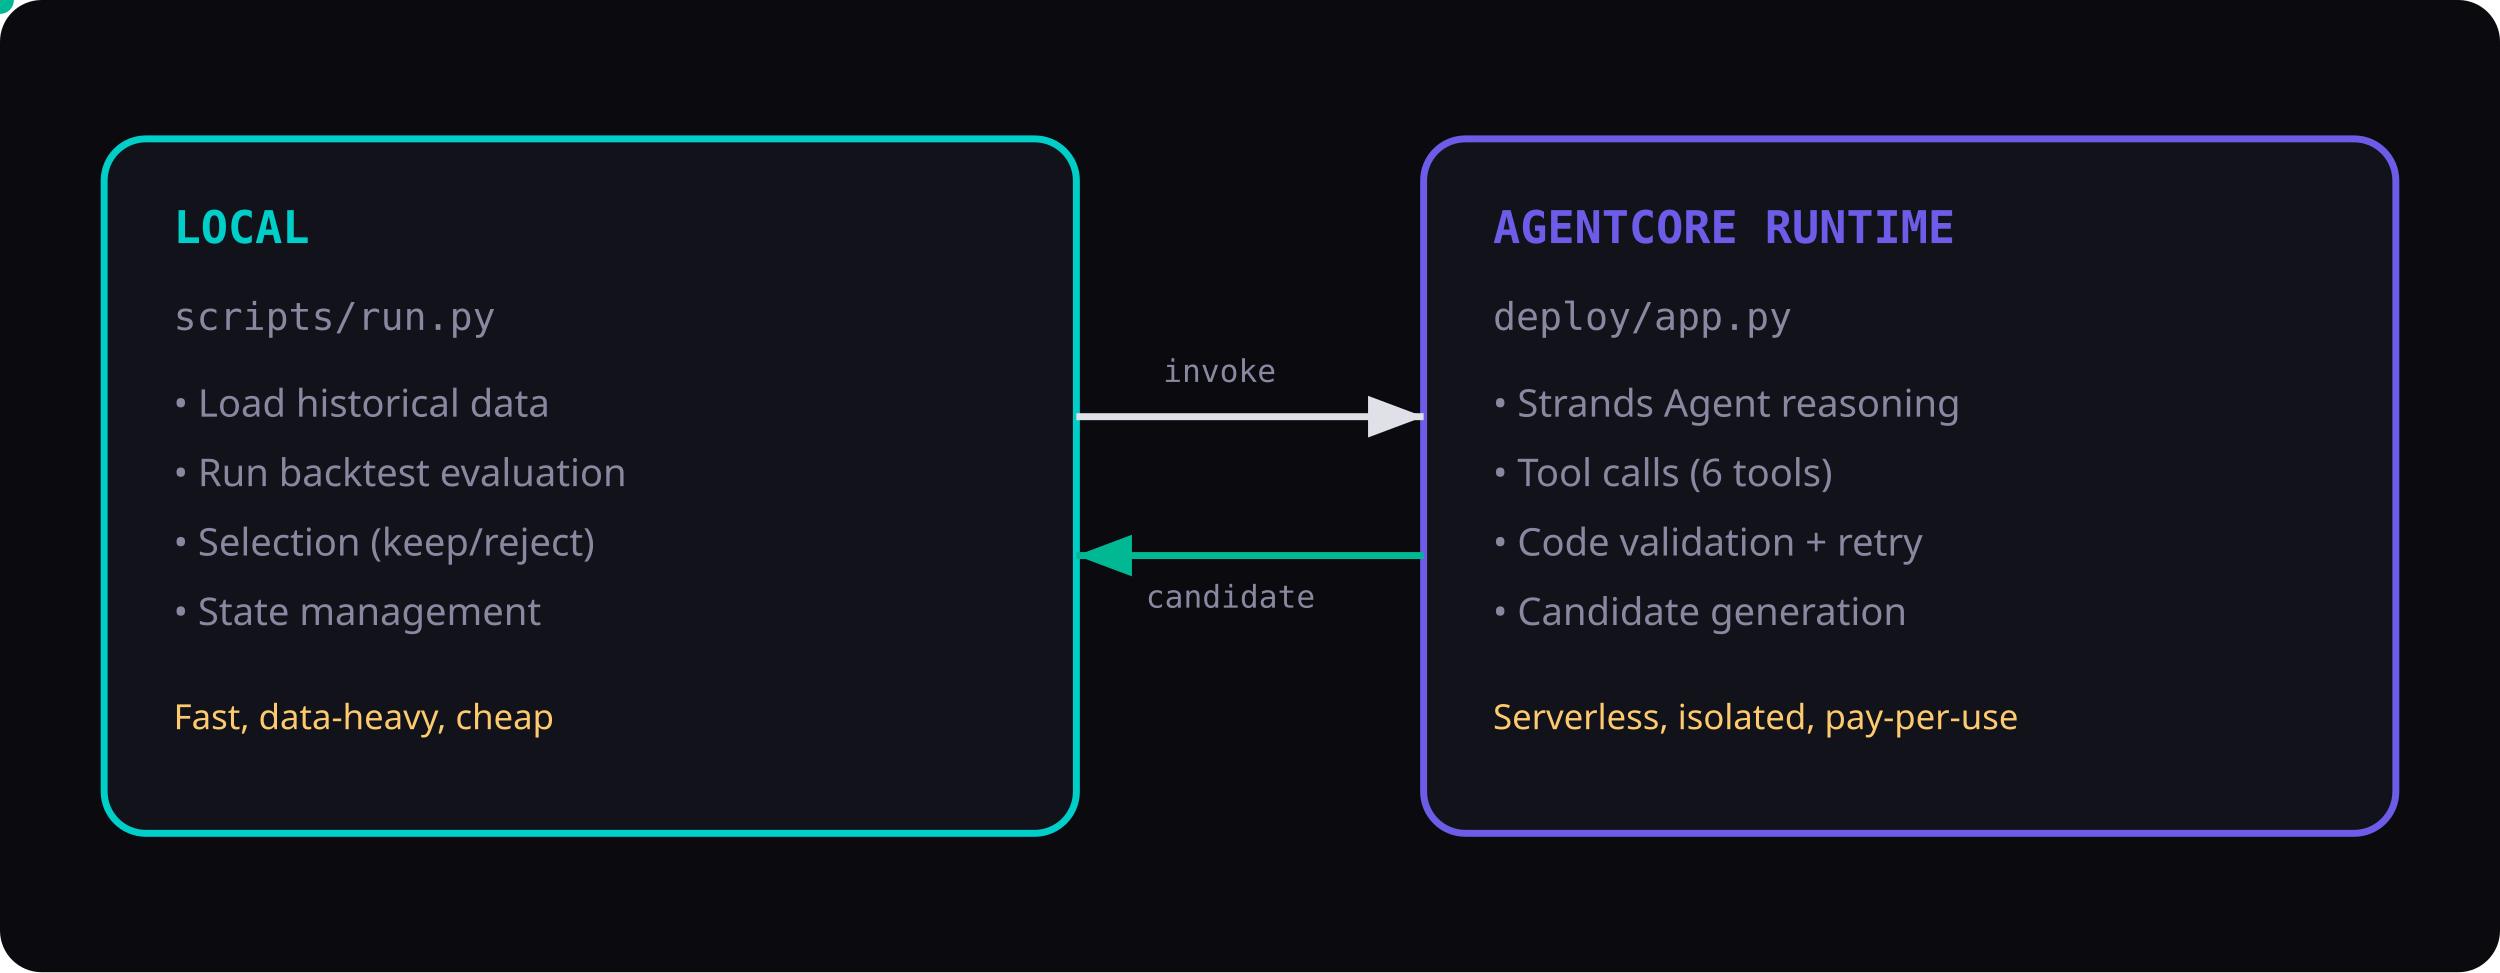
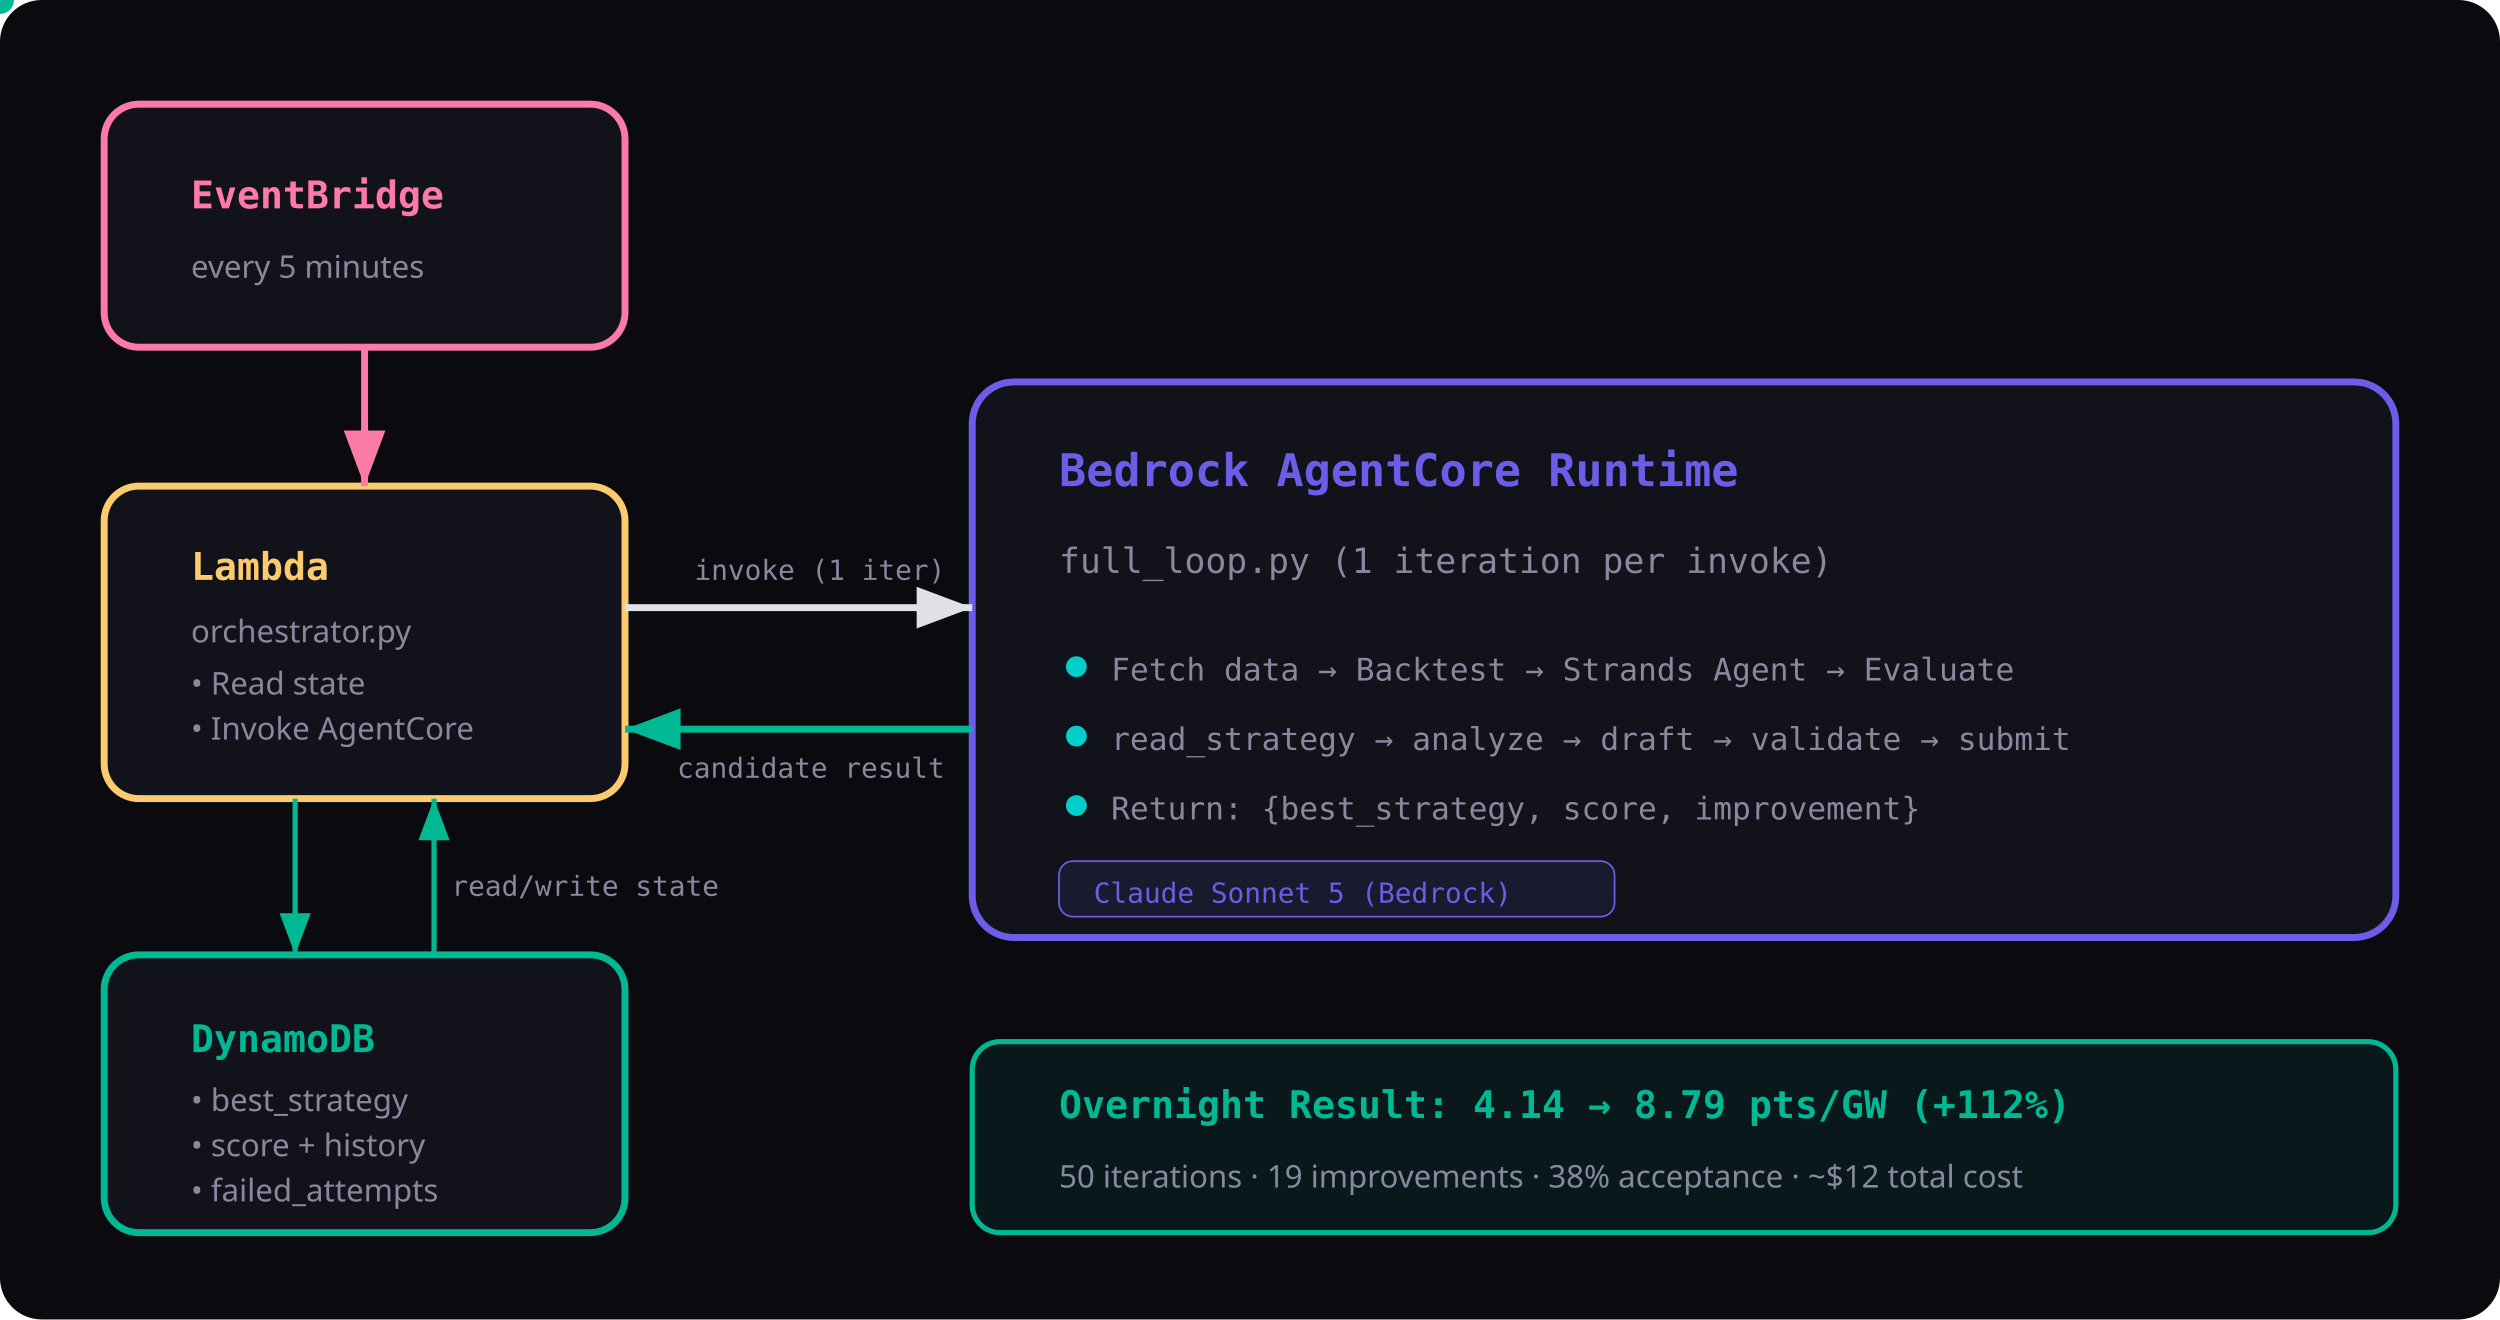
- <svg xmlns="http://www.w3.org/2000/svg" viewBox="0 0 720 280">
-   <rect width="720" height="280" fill="#0a0a0f" rx="12" />
-   <rect x="30" y="40" width="280" height="200" rx="12" fill="#12121a" stroke="#00cec9" stroke-width="2" />
-   <text x="50" y="70" fill="#00cec9" font-size="13" font-weight="600" font-family="monospace">LOCAL</text>
-   <text x="50" y="95" fill="#8888a0" font-size="11" font-family="monospace">scripts/run.py</text>
-   <text x="50" y="120" fill="#8888a0" font-size="11" font-family="sans-serif">• Load historical data</text>
-   <text x="50" y="140" fill="#8888a0" font-size="11" font-family="sans-serif">• Run backtest evaluation</text>
-   <text x="50" y="160" fill="#8888a0" font-size="11" font-family="sans-serif">• Selection (keep/reject)</text>
-   <text x="50" y="180" fill="#8888a0" font-size="11" font-family="sans-serif">• State management</text>
-   <text x="50" y="210" fill="#fdcb6e" font-size="10" font-family="sans-serif">Fast, data-heavy, cheap</text>
-   <rect x="410" y="40" width="280" height="200" rx="12" fill="#12121a" stroke="#6c5ce7" stroke-width="2">
+ <svg xmlns="http://www.w3.org/2000/svg" viewBox="0 0 720 380">
+   <rect width="720" height="380" fill="#0a0a0f" rx="12" />
+   <rect x="30" y="30" width="150" height="70" rx="10" fill="#12121a" stroke="#fd79a8" stroke-width="2" />
+   <text x="55" y="60" fill="#fd79a8" font-size="11" font-weight="600" font-family="monospace">EventBridge</text>
+   <text x="55" y="80" fill="#8888a0" font-size="9" font-family="sans-serif">every 5 minutes</text>
+   <rect x="30" y="140" width="150" height="90" rx="10" fill="#12121a" stroke="#fdcb6e" stroke-width="2" />
+   <text x="55" y="167" fill="#fdcb6e" font-size="11" font-weight="600" font-family="monospace">Lambda</text>
+   <text x="55" y="185" fill="#8888a0" font-size="9" font-family="sans-serif">orchestrator.py</text>
+   <text x="55" y="200" fill="#8888a0" font-size="9" font-family="sans-serif">• Read state</text>
+   <text x="55" y="213" fill="#8888a0" font-size="9" font-family="sans-serif">• Invoke AgentCore</text>
+   <path d="M 105 100 L 105 140" stroke="#fd79a8" stroke-width="2" marker-end="url(#arr-pink)" />
+   <rect x="30" y="275" width="150" height="80" rx="10" fill="#12121a" stroke="#00b894" stroke-width="2">
    <animate attributeName="stroke-opacity" values="0.5;1;0.5" dur="3s" repeatCount="indefinite" />
  </rect>
-   <text x="430" y="70" fill="#6c5ce7" font-size="13" font-weight="600" font-family="monospace">AGENTCORE RUNTIME</text>
-   <text x="430" y="95" fill="#8888a0" font-size="11" font-family="monospace">deploy/app.py</text>
-   <text x="430" y="120" fill="#8888a0" font-size="11" font-family="sans-serif">• Strands Agent reasoning</text>
-   <text x="430" y="140" fill="#8888a0" font-size="11" font-family="sans-serif">• Tool calls (6 tools)</text>
-   <text x="430" y="160" fill="#8888a0" font-size="11" font-family="sans-serif">• Code validation + retry</text>
-   <text x="430" y="180" fill="#8888a0" font-size="11" font-family="sans-serif">• Candidate generation</text>
-   <text x="430" y="210" fill="#fdcb6e" font-size="10" font-family="sans-serif">Serverless, isolated, pay-per-use</text>
-   <path d="M 310 120 L 410 120" stroke="#e0e0e8" stroke-width="2" marker-end="url(#arrow-white)" />
-   <text x="335" y="110" fill="#8888a0" font-size="9" font-family="monospace">invoke</text>
-   <path d="M 410 160 L 310 160" stroke="#00b894" stroke-width="2" marker-end="url(#arrow-green)" />
-   <text x="330" y="175" fill="#8888a0" font-size="9" font-family="monospace">candidate</text>
+   <text x="55" y="303" fill="#00b894" font-size="11" font-weight="600" font-family="monospace">DynamoDB</text>
+   <text x="55" y="320" fill="#8888a0" font-size="9" font-family="sans-serif">• best_strategy</text>
+   <text x="55" y="333" fill="#8888a0" font-size="9" font-family="sans-serif">• score + history</text>
+   <text x="55" y="346" fill="#8888a0" font-size="9" font-family="sans-serif">• failed_attempts</text>
+   <path d="M 85 230 L 85 275" stroke="#00b894" stroke-width="1.5" marker-end="url(#arr-green)" />
+   <path d="M 125 275 L 125 230" stroke="#00b894" stroke-width="1.5" marker-end="url(#arr-green)" />
+   <text x="130" y="258" fill="#8888a0" font-size="8" font-family="monospace">read/write state</text>
+   <rect x="280" y="110" width="410" height="160" rx="12" fill="#12121a" stroke="#6c5ce7" stroke-width="2">
+     <animate attributeName="stroke-opacity" values="0.5;1;0.5" dur="3s" repeatCount="indefinite" />
+   </rect>
+   <text x="305" y="140" fill="#6c5ce7" font-size="13" font-weight="600" font-family="monospace">Bedrock AgentCore Runtime</text>
+   <text x="305" y="165" fill="#8888a0" font-size="10" font-family="monospace">full_loop.py (1 iteration per invoke)</text>
+   <circle cx="310" cy="192" r="3" fill="#00cec9">
+     <animate attributeName="opacity" values="0.3;1;0.3" dur="2s" begin="0s" repeatCount="indefinite" />
+   </circle>
+   <text x="320" y="196" fill="#8888a0" font-size="9" font-family="monospace">Fetch data → Backtest → Strands Agent → Evaluate</text>
+   <circle cx="310" cy="212" r="3" fill="#00cec9">
+     <animate attributeName="opacity" values="0.3;1;0.3" dur="2s" begin="0.5s" repeatCount="indefinite" />
+   </circle>
+   <text x="320" y="216" fill="#8888a0" font-size="9" font-family="monospace">read_strategy → analyze → draft → validate → submit</text>
+   <circle cx="310" cy="232" r="3" fill="#00cec9">
+     <animate attributeName="opacity" values="0.3;1;0.3" dur="2s" begin="1s" repeatCount="indefinite" />
+   </circle>
+   <text x="320" y="236" fill="#8888a0" font-size="9" font-family="monospace">Return: {best_strategy, score, improvement}</text>
+   <rect x="305" y="248" width="160" height="16" rx="4" fill="#1a1a2e" stroke="#6c5ce7" stroke-width="0.5" />
+   <text x="315" y="260" fill="#6c5ce7" font-size="8" font-family="monospace">Claude Sonnet 5 (Bedrock)</text>
+   <path d="M 180 175 L 280 175" stroke="#e0e0e8" stroke-width="2" marker-end="url(#arr-white)" />
+   <text x="200" y="167" fill="#8888a0" font-size="8" font-family="monospace">invoke (1 iter)</text>
+   <path d="M 280 210 L 180 210" stroke="#00b894" stroke-width="2" marker-end="url(#arr-green)" />
+   <text x="195" y="224" fill="#8888a0" font-size="8" font-family="monospace">candidate result</text>
  <circle r="4" fill="#e0e0e8">
-     <animate attributeName="cx" values="310;410" dur="1.5s" repeatCount="indefinite" />
-     <animate attributeName="cy" values="120;120" dur="1.5s" repeatCount="indefinite" />
+     <animate attributeName="cx" values="180;280" dur="1.5s" repeatCount="indefinite" />
+     <animate attributeName="cy" values="175;175" dur="1.5s" repeatCount="indefinite" />
    <animate attributeName="opacity" values="1;0" dur="1.5s" repeatCount="indefinite" />
  </circle>
  <circle r="4" fill="#00b894">
-     <animate attributeName="cx" values="410;310" dur="1.5s" begin="0.8s" repeatCount="indefinite" />
-     <animate attributeName="cy" values="160;160" dur="1.5s" begin="0.8s" repeatCount="indefinite" />
+     <animate attributeName="cx" values="280;180" dur="1.5s" begin="0.8s" repeatCount="indefinite" />
+     <animate attributeName="cy" values="210;210" dur="1.5s" begin="0.8s" repeatCount="indefinite" />
    <animate attributeName="opacity" values="1;0" dur="1.5s" begin="0.8s" repeatCount="indefinite" />
  </circle>
+   <rect x="280" y="300" width="410" height="55" rx="8" fill="#00b89415" stroke="#00b894" stroke-width="1.5" />
+   <text x="305" y="322" fill="#00b894" font-size="11" font-weight="600" font-family="monospace">Overnight Result: 4.14 → 8.79 pts/GW (+112%)</text>
+   <text x="305" y="342" fill="#8888a0" font-size="9" font-family="sans-serif">50 iterations · 19 improvements · 38% acceptance · ~$12 total cost</text>
  <defs>
-     <marker id="arrow-white" markerWidth="8" markerHeight="6" refX="8" refY="3" orient="auto">
+     <marker id="arr-pink" markerWidth="8" markerHeight="6" refX="8" refY="3" orient="auto">
+       <polygon points="0 0, 8 3, 0 6" fill="#fd79a8" />
+     </marker>
+     <marker id="arr-white" markerWidth="8" markerHeight="6" refX="8" refY="3" orient="auto">
      <polygon points="0 0, 8 3, 0 6" fill="#e0e0e8" />
    </marker>
-     <marker id="arrow-green" markerWidth="8" markerHeight="6" refX="8" refY="3" orient="auto">
+     <marker id="arr-green" markerWidth="8" markerHeight="6" refX="8" refY="3" orient="auto">
      <polygon points="0 0, 8 3, 0 6" fill="#00b894" />
    </marker>
  </defs>
</svg>
